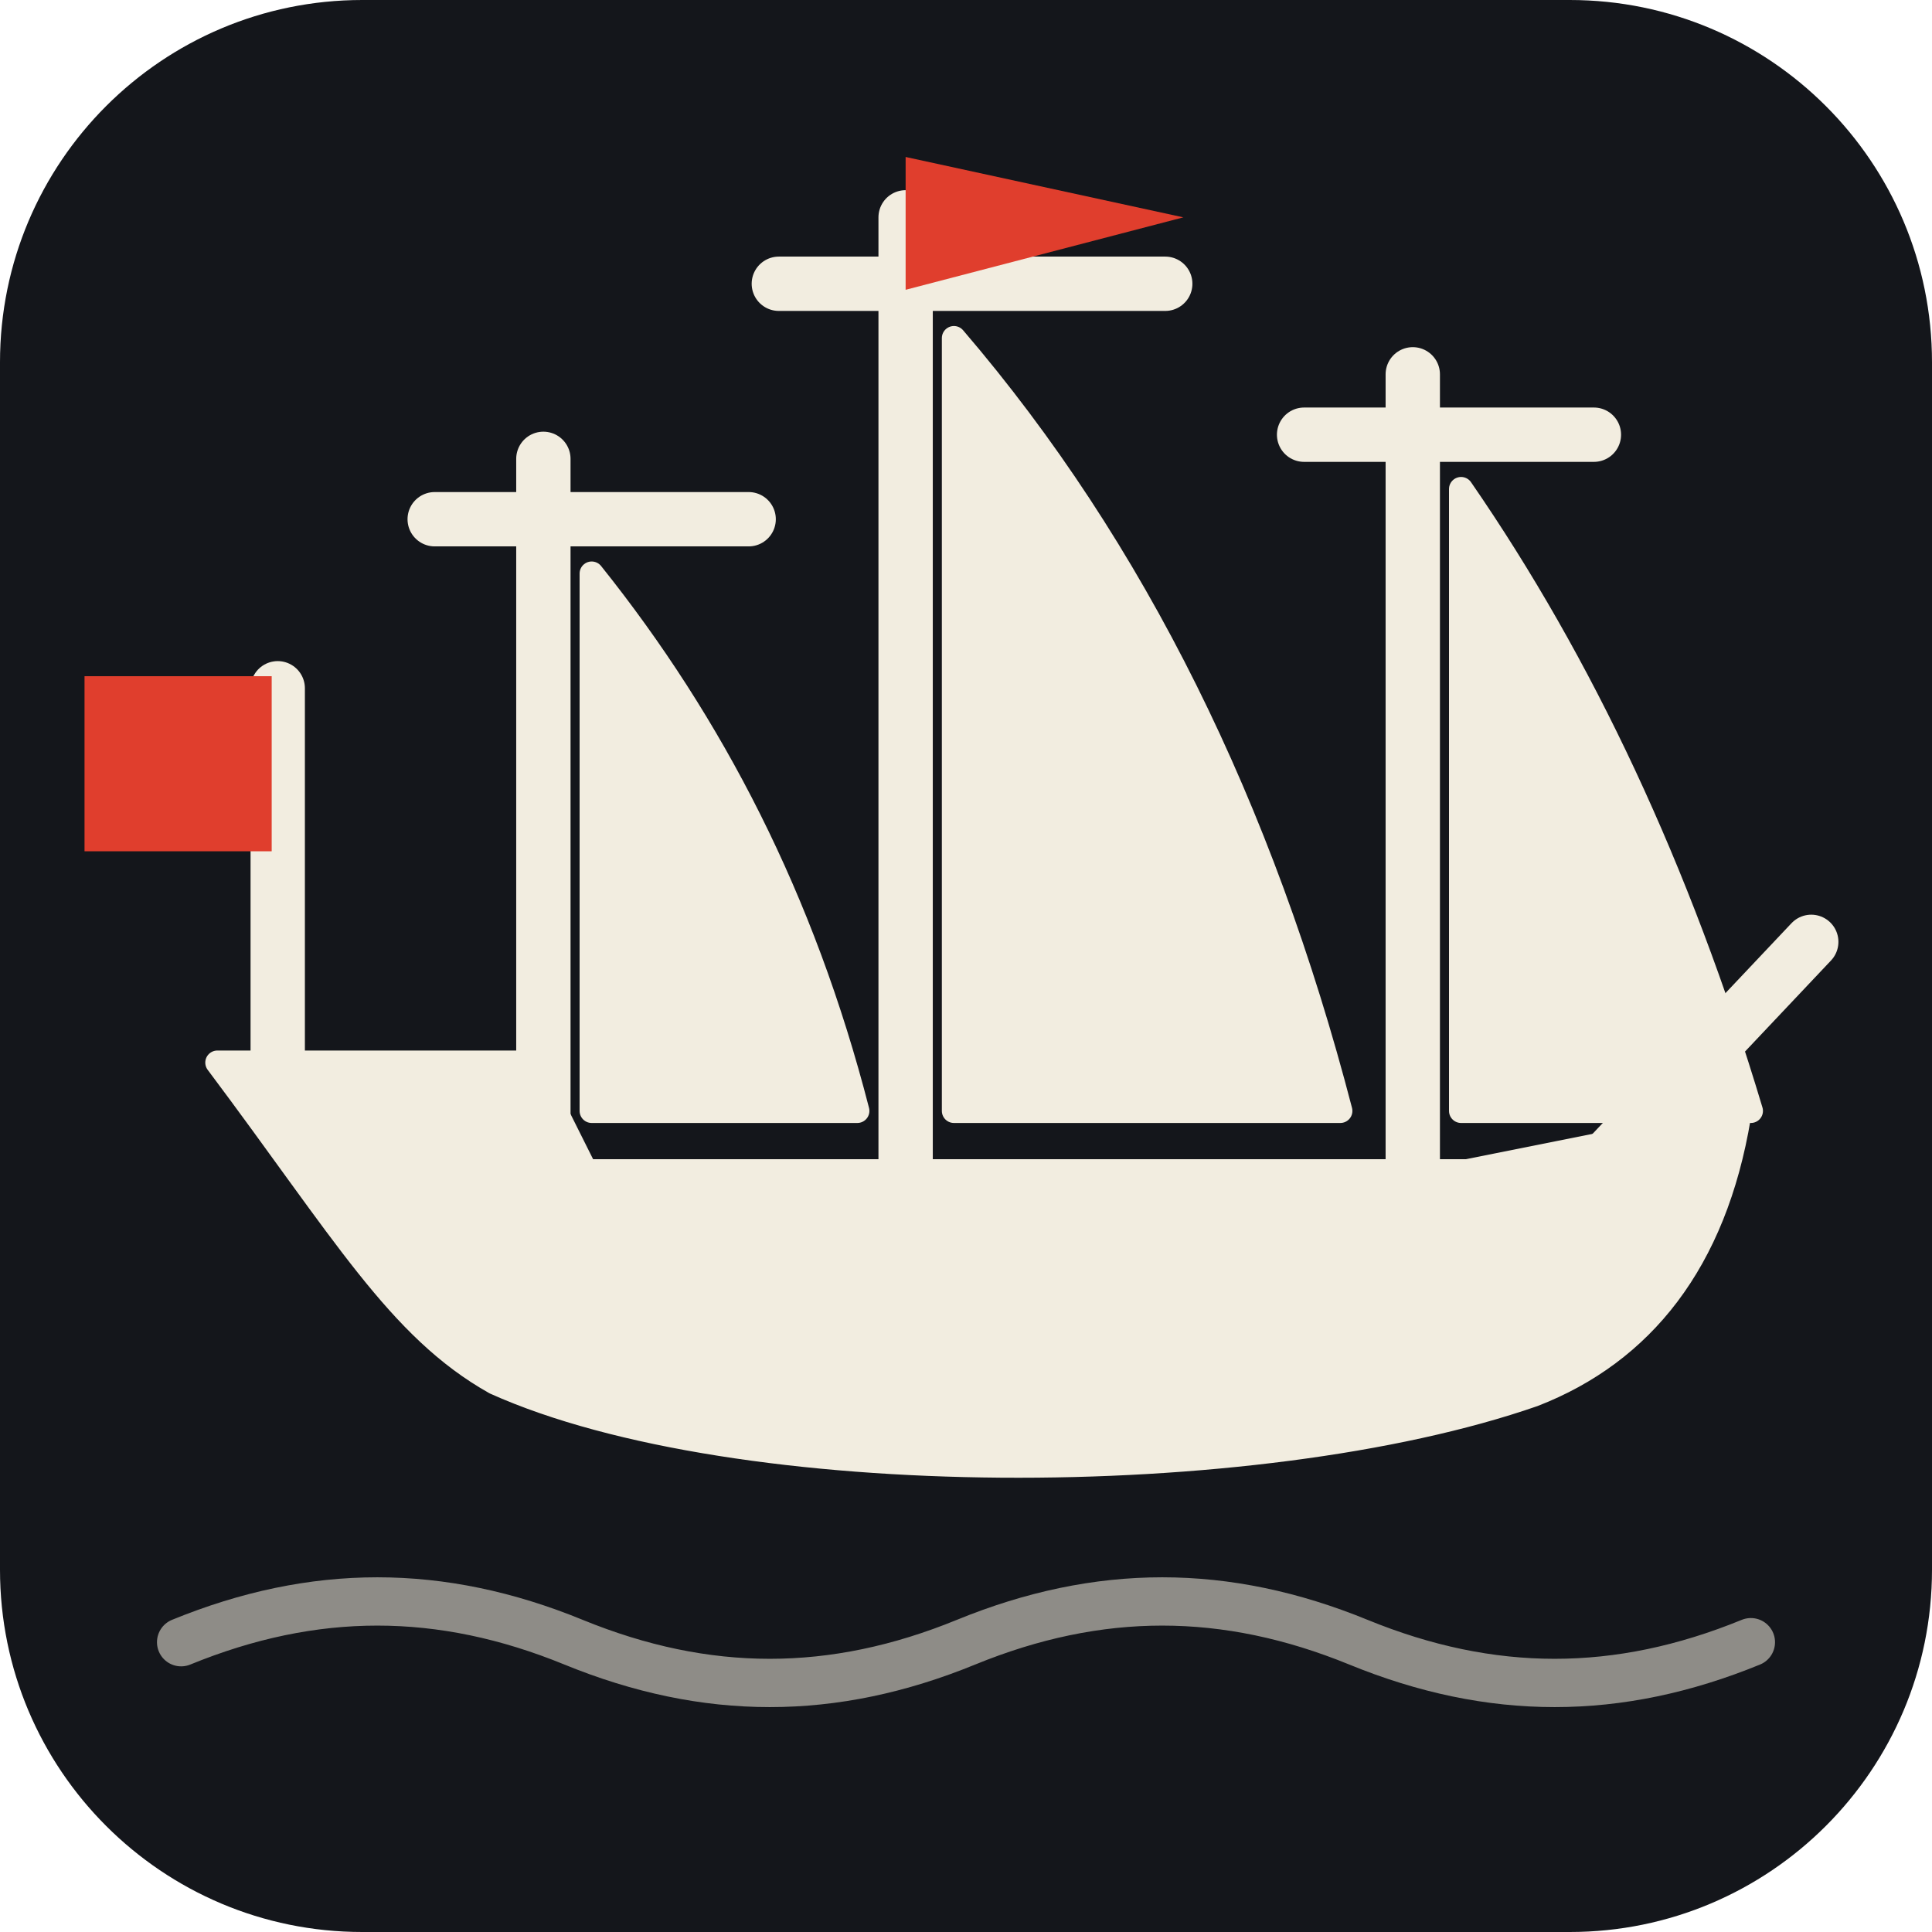
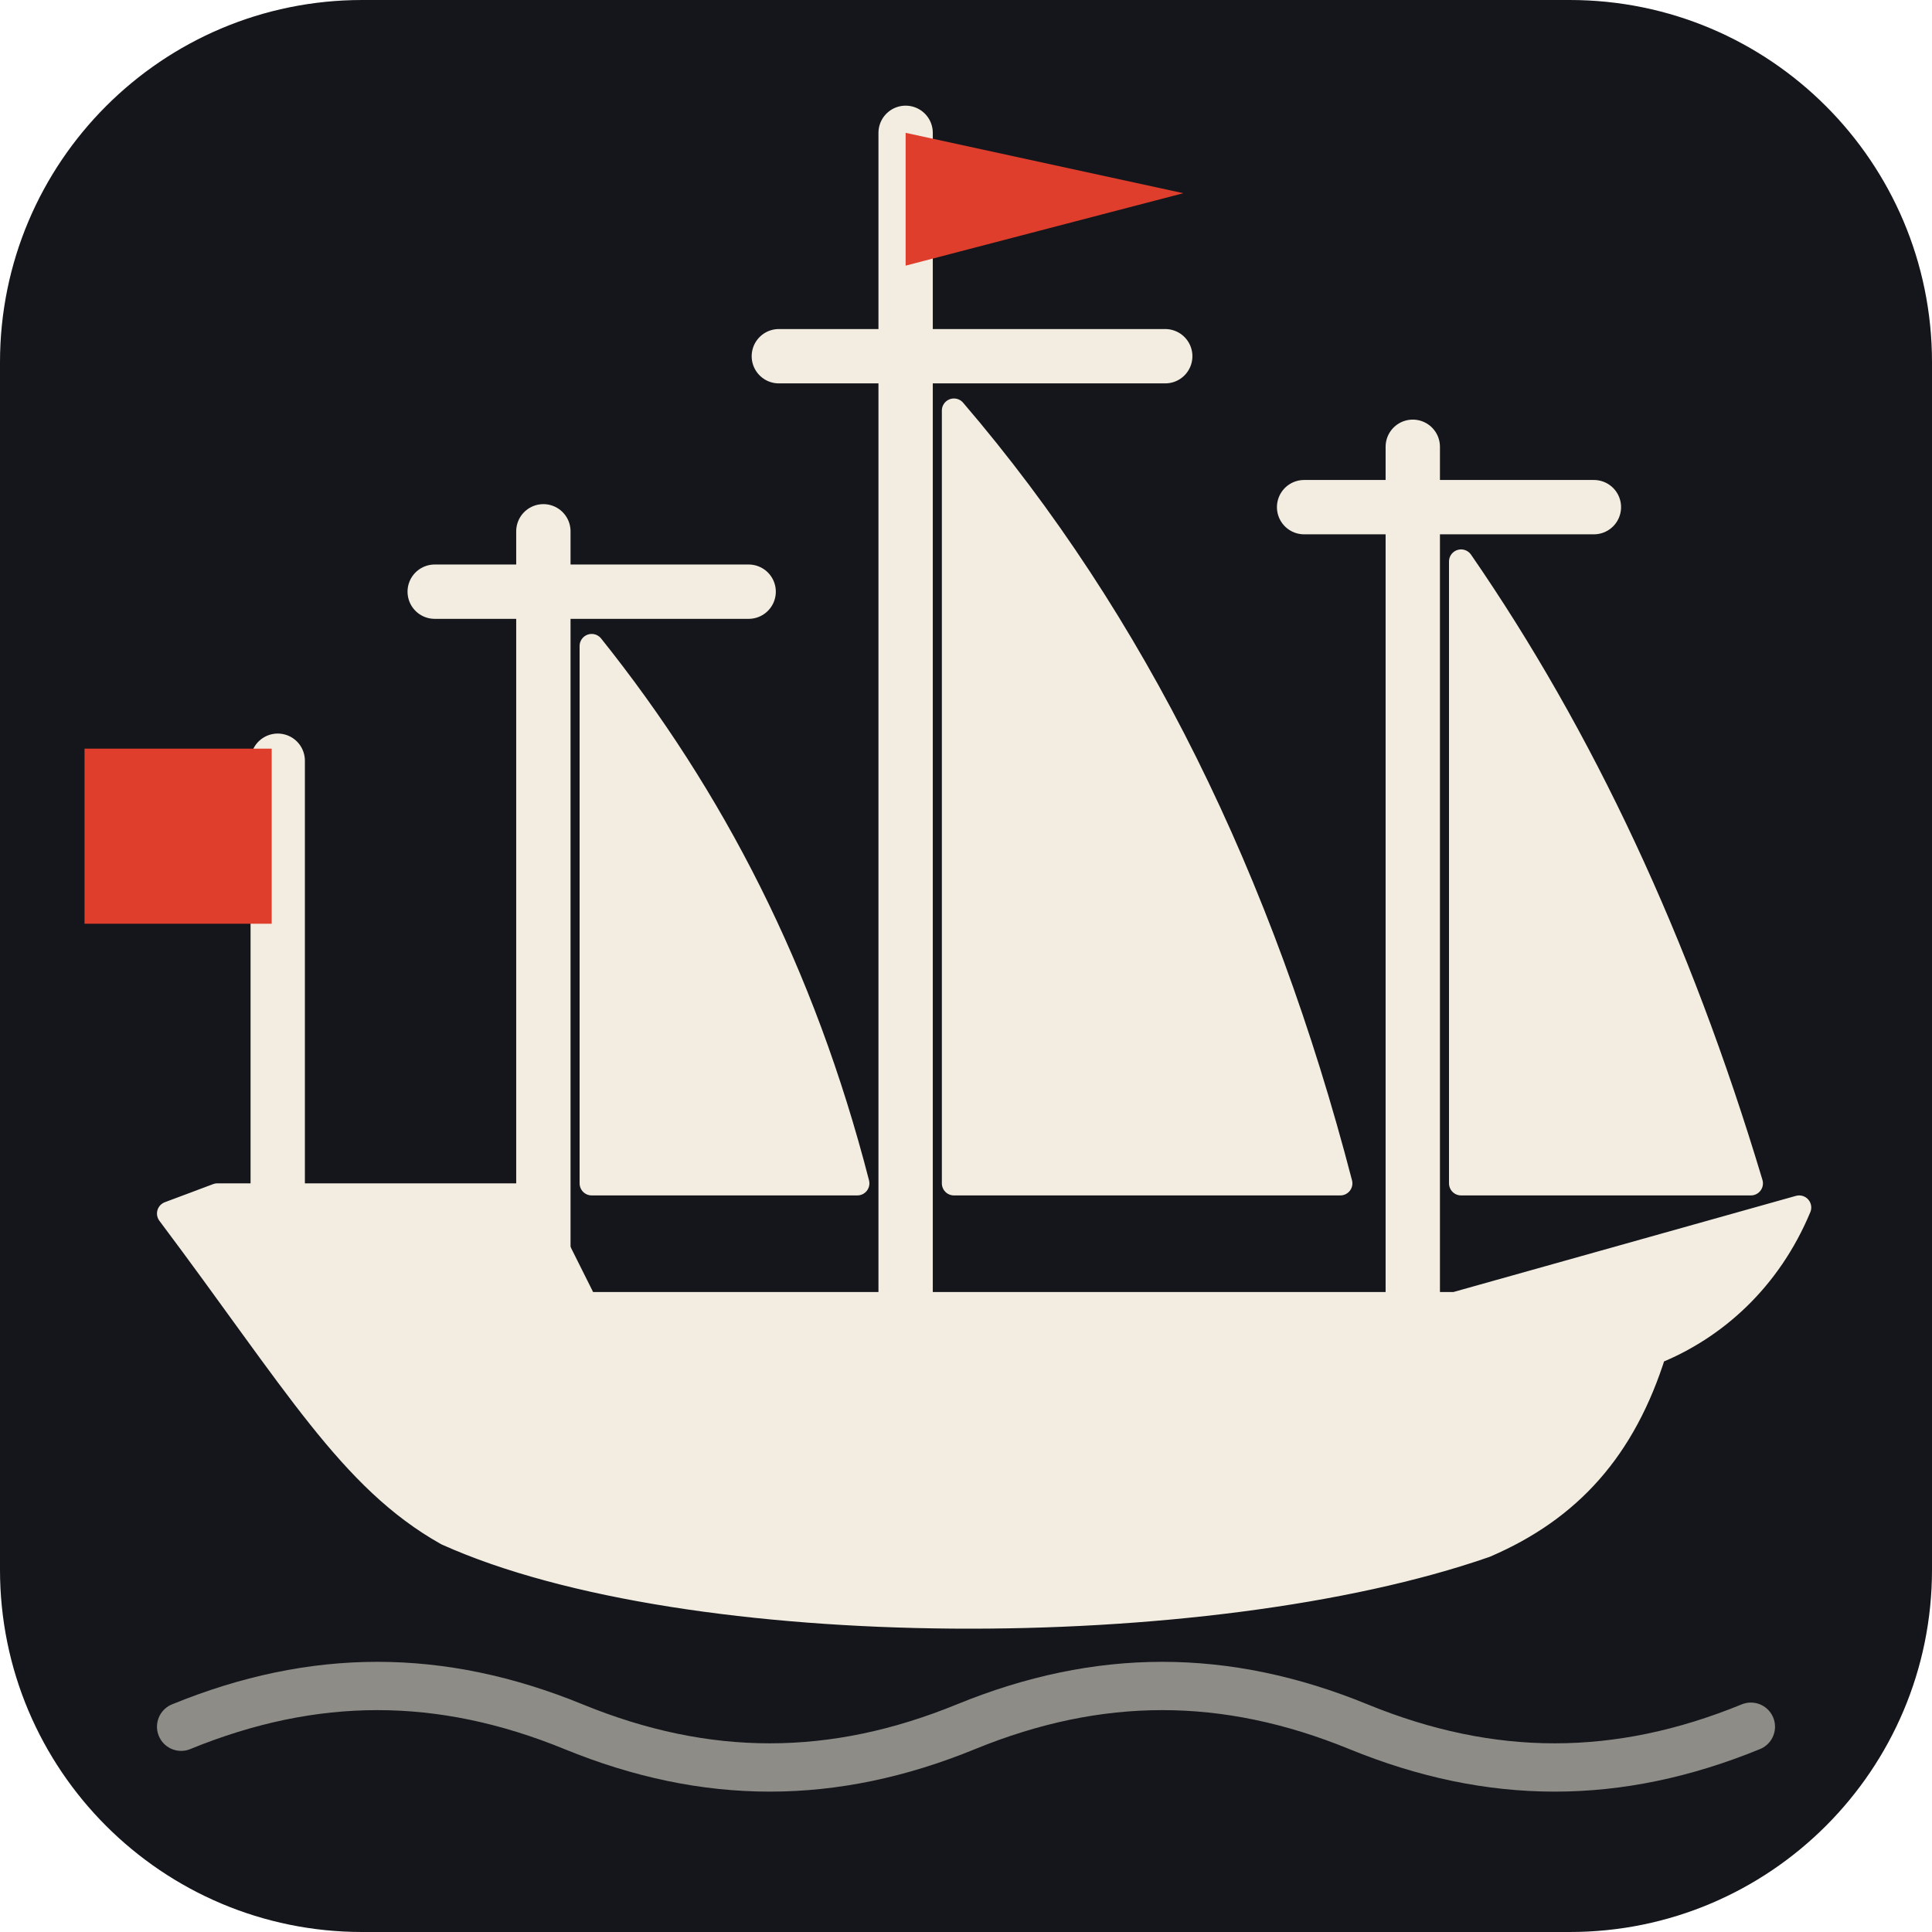
<svg xmlns="http://www.w3.org/2000/svg" viewBox="0 0 32 32">
  <rect width="32" height="32" rx="6" fill="#14161B" />
-   <g fill="#F2EDE0" stroke="#F2EDE0" stroke-linejoin="round">
-     <path d="M9 19.6V7.6M15 19.6V3.6M23.4 19.2V6.2M26.6 19.2 30 15.6M4.6 18V11.4" fill="none" stroke-width="0.9" stroke-linecap="round" />
-     <path d="M7.2 8.6h5.2M12.9 4.7h6.4M21.6 7.2h4.8" fill="none" stroke-width="0.9" stroke-linecap="round" />
-     <path d="M9.8 9.5v8.9h4.4c-.9-3.5-2.4-6.4-4.4-8.9Z" stroke-width="0.4" />
-     <path d="M15.8 5.6v12.8h6.4c-1.3-5-3.4-9.3-6.4-12.8Z" stroke-width="0.4" />
-     <path d="M24.2 8.1v10.3h4.8c-1.2-4-2.8-7.4-4.8-10.3Z" stroke-width="0.4" />
-     <path d="M3.6 17.6h5.2l.9 1.8h14.6l4.5-.9c-.4 2.4-1.6 3.9-3.4 4.6-4.6 1.6-13.2 1.6-17.2-.2-1.6-.9-2.5-2.5-4.6-5.3Z" stroke-width="0.4" />
+   <g transform="translate(0 1.2)">
+     <g fill="#F2EDE0" stroke="#F2EDE0" stroke-linejoin="round">
+       <path d="M9 20.4V7.6M15 20.4V1M23.4 20.2V6.2M4.6 18.6V11.4" fill="none" stroke-width="0.9" stroke-linecap="round" />
+       <path d="M7.2 8.6h5.2M12.9 4.7h6.4M21.6 7.2h4.8" fill="none" stroke-width="0.9" stroke-linecap="round" />
+       <path d="M9.8 9.5v8.9h4.4c-.9-3.5-2.4-6.4-4.4-8.9Z" stroke-width="0.4" />
+       <path d="M15.8 5.6v12.8h6.4c-1.3-5-3.4-9.3-6.4-12.8Z" stroke-width="0.4" />
+       <path d="M24.2 8.1v10.3h4.8c-1.2-4-2.8-7.4-4.8-10.3Z" stroke-width="0.4" />
+     </g>
+     <path d="M15 1 19.6 2 15 3.2Z" fill="#E03E2D" />
+     <path d="M4.5 11.2H1.4v2.9h3.1Z" fill="#E03E2D" />
  </g>
-   <path d="M15 2.6 19.6 3.6 15 4.8Z" fill="#E03E2D" />
-   <path d="M4.5 11.2H1.4v2.9h3.1Z" fill="#E03E2D" />
-   <path d="M3 27.2c2.2-.9 4.3-.9 6.5 0s4.3.9 6.5 0 4.3-.9 6.5 0 4.3.9 6.5 0" fill="none" stroke="#F2EDE0" stroke-width="0.8" stroke-linecap="round" opacity=".55" />
+   <path transform="translate(0 2.2)" d="M3.6 17.6h5.2l.9 1.8h14.4l5.7-1.6c-.5 1.2-1.4 2-2.4 2.4-.5 1.6-1.4 2.6-2.8 3.2-4.6 1.6-13.2 1.6-17.2-.2-1.6-.9-2.5-2.5-4.6-5.3Z" fill="#F2EDE0" stroke="#F2EDE0" stroke-width="0.4" stroke-linejoin="round" />
+   <path d="M3 28.6c2.2-.9 4.3-.9 6.5 0s4.3.9 6.5 0 4.3-.9 6.5 0 4.3.9 6.5 0" fill="none" stroke="#F2EDE0" stroke-width="0.8" stroke-linecap="round" opacity=".55" />
</svg>
